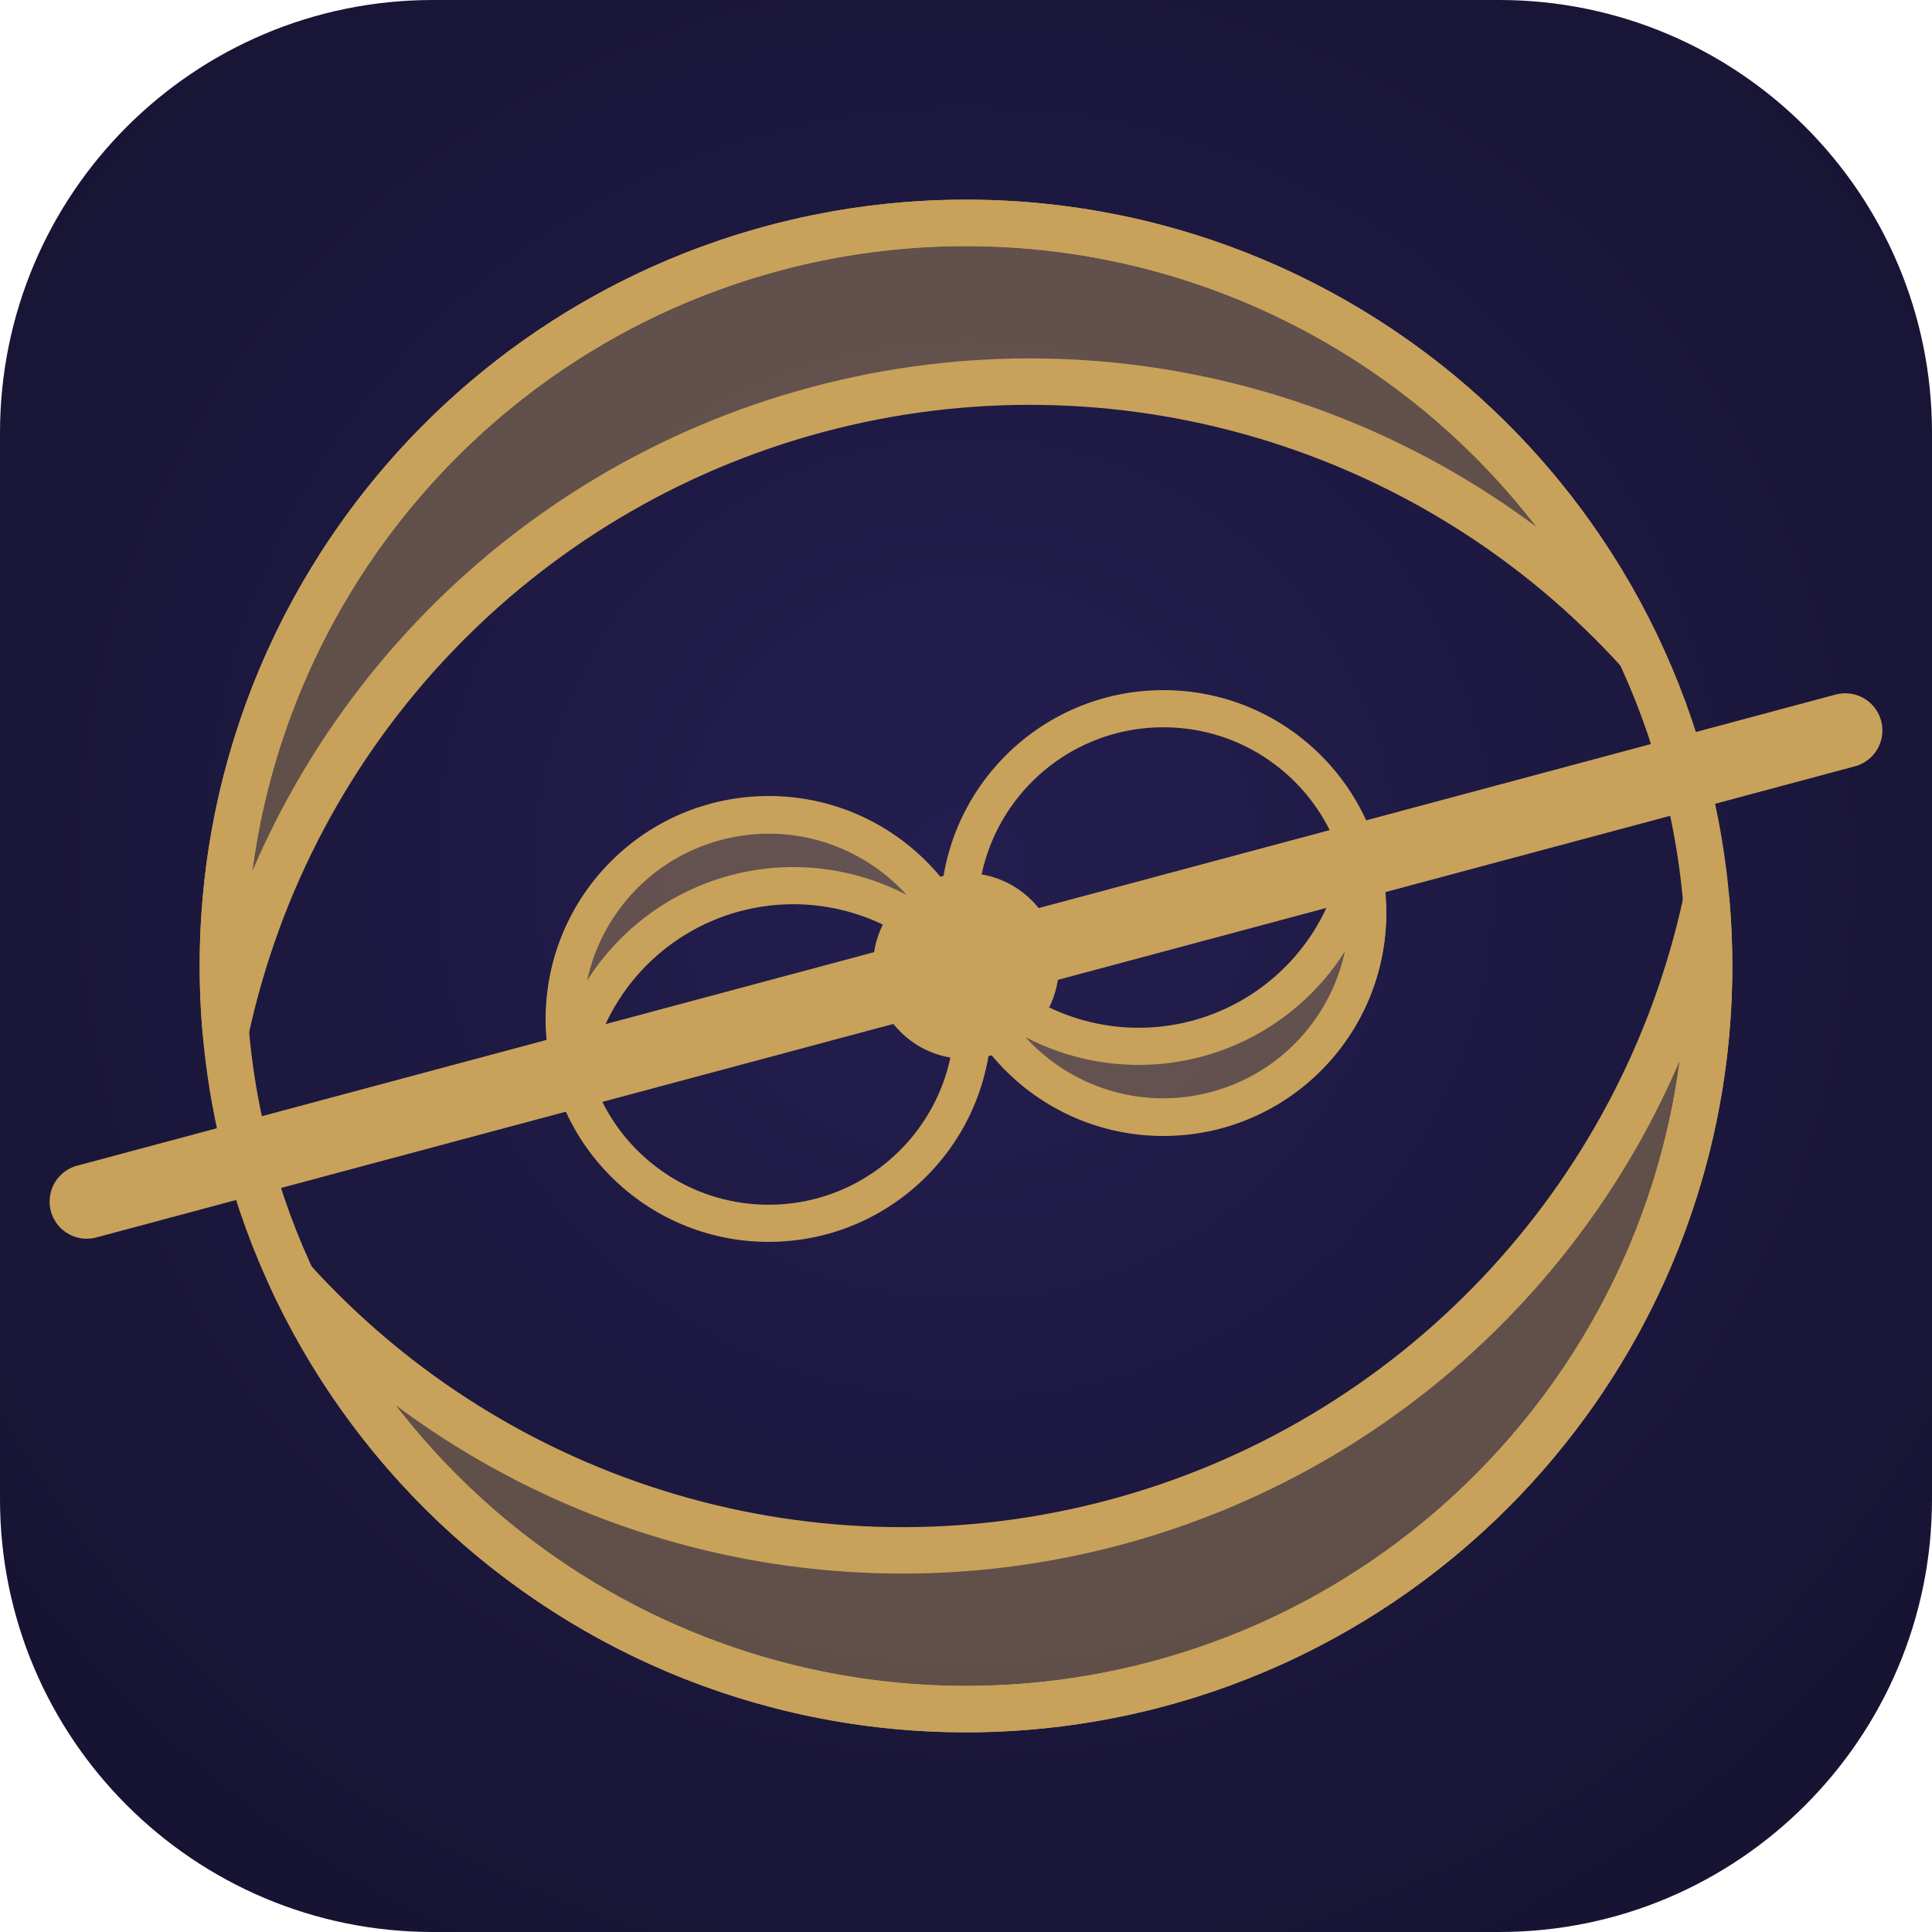
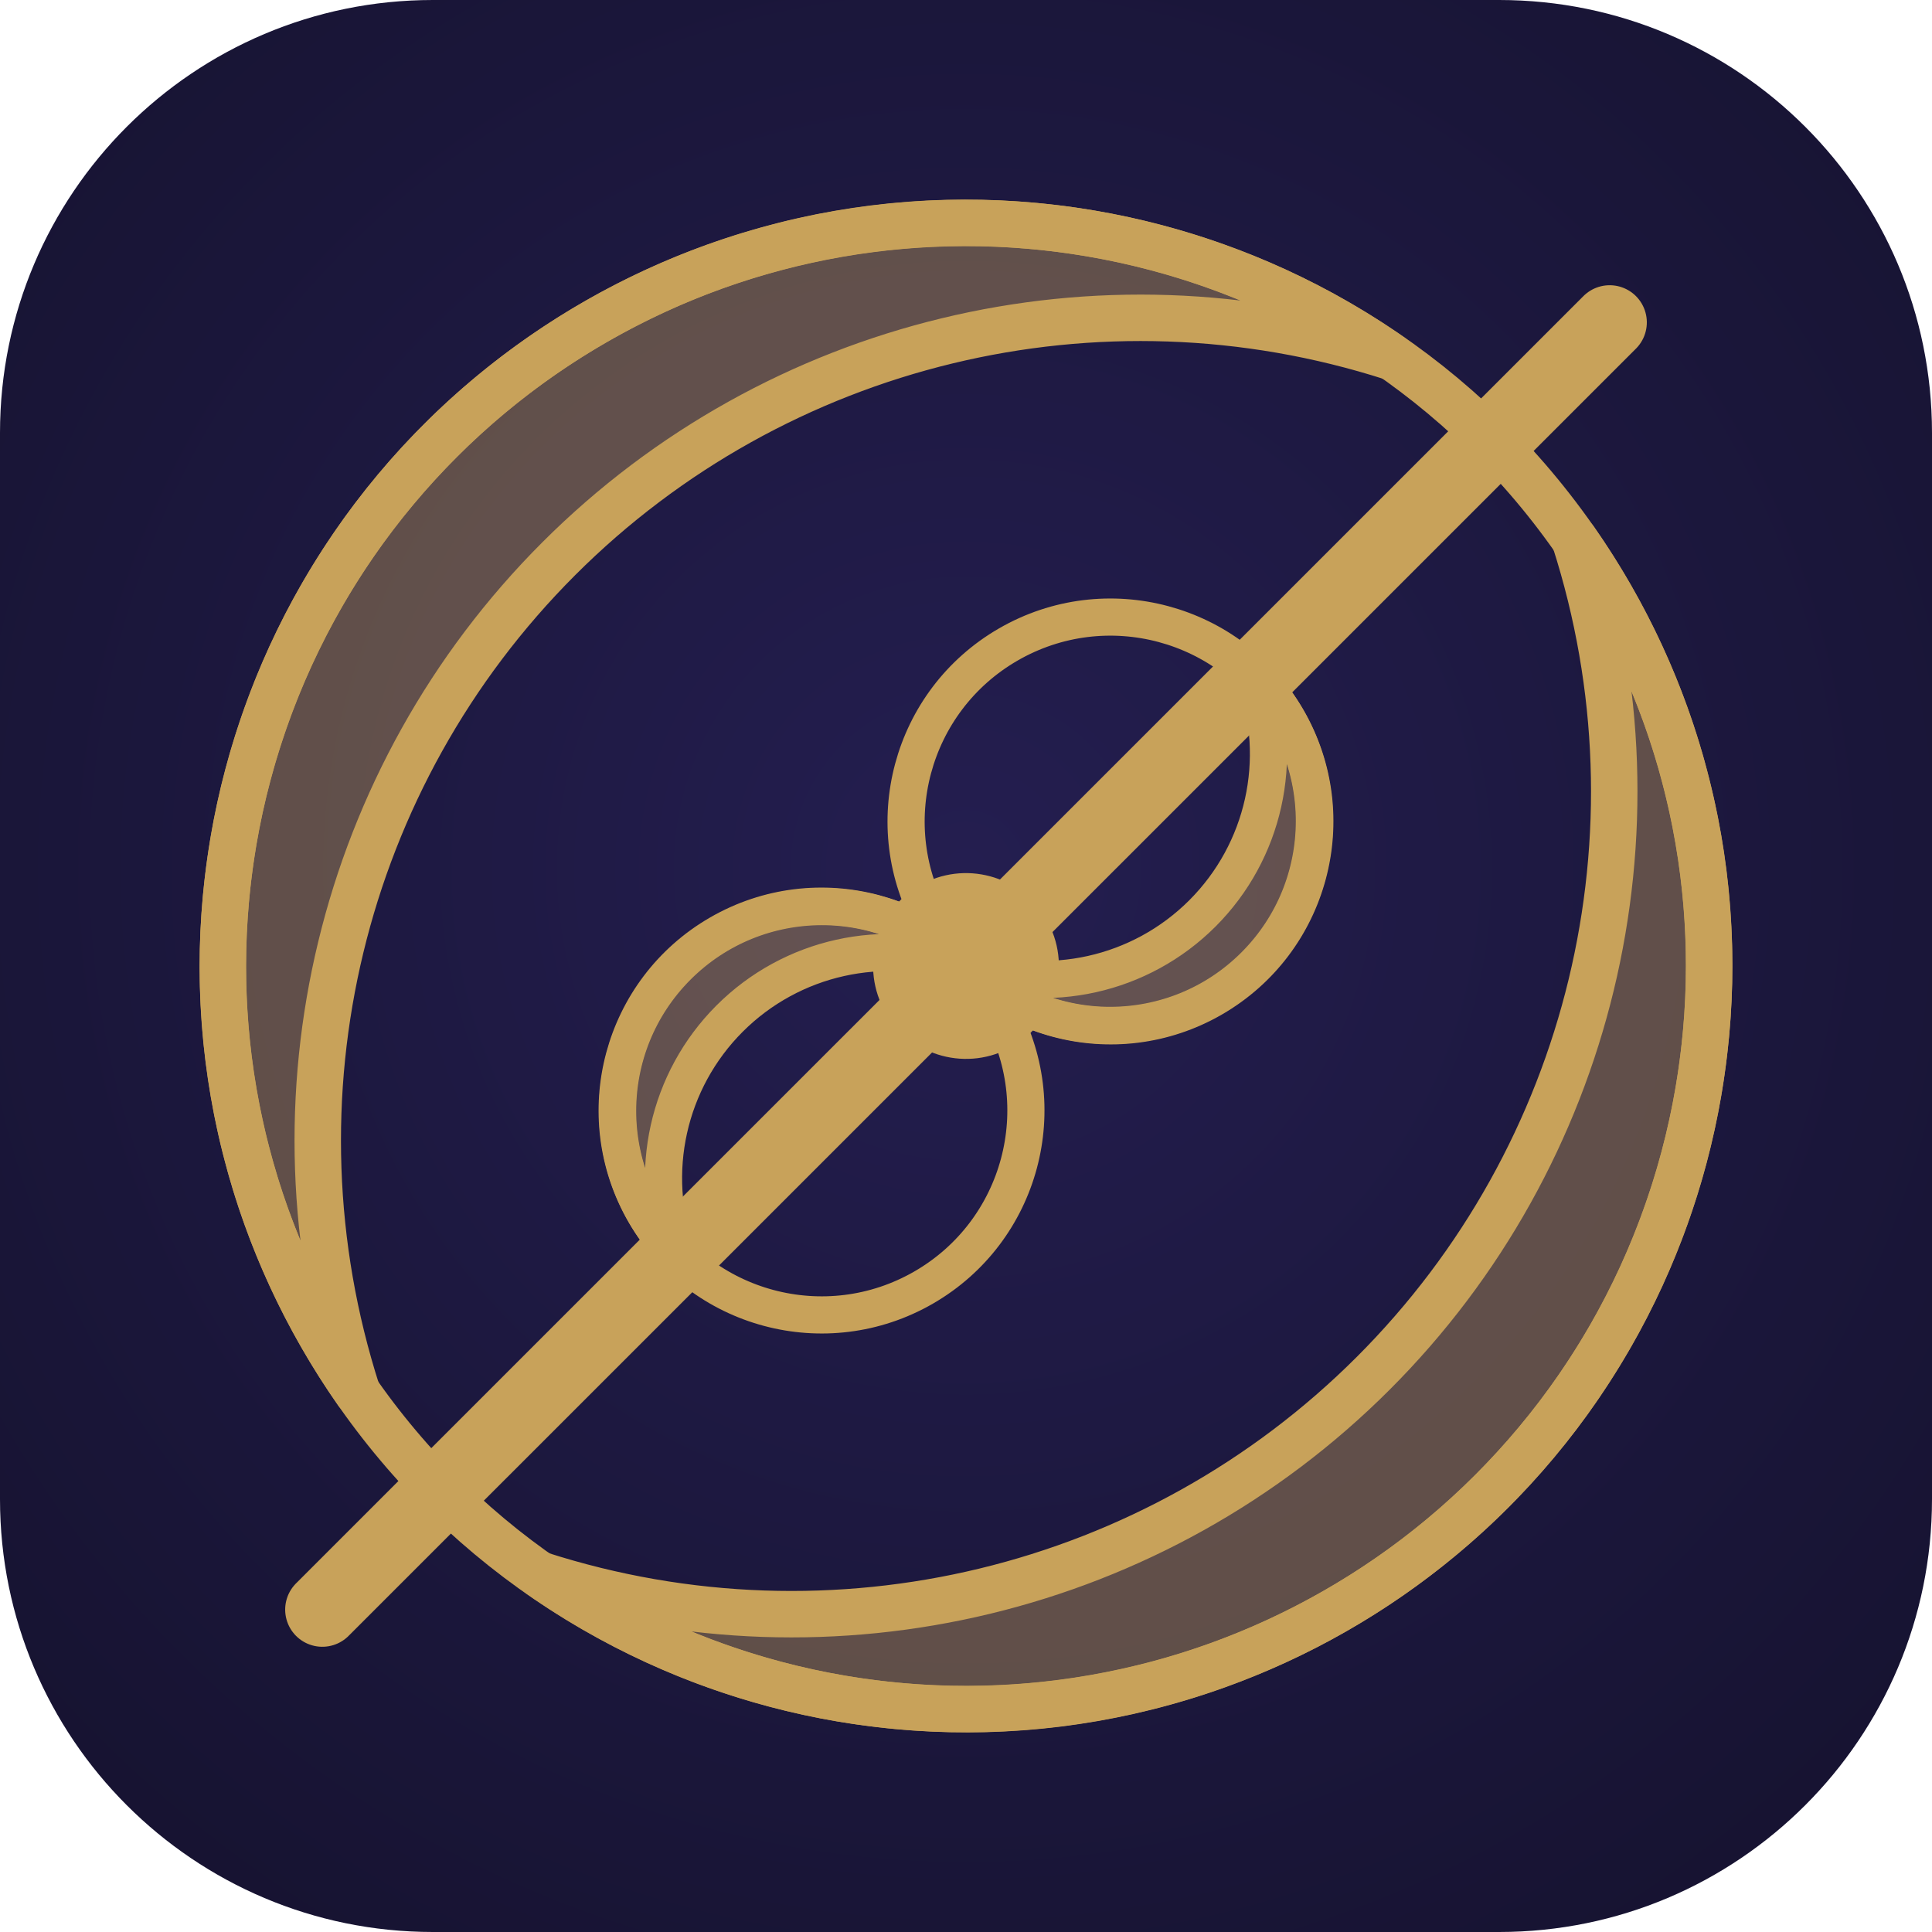
<svg xmlns="http://www.w3.org/2000/svg" viewBox="-4 -4 208 208" width="64" height="64">
  <defs>
    <radialGradient id="g" cx="0.5" cy="0.45" r="0.72">
      <stop offset="0" stop-color="#241E50" />
      <stop offset="1" stop-color="#15122E" />
    </radialGradient>
  </defs>
  <rect x="-4" y="-4" width="208" height="208" rx="46.6" fill="url(#g)" />
-   <circle cx="100" cy="100" r="80" fill="none" stroke="#C8A25A" stroke-width="5" />
-   <path d="M20.30 106.97 A80 80 0 0 1 172.50 66.19 A88.56 88.56 0 0 0 20.30 106.97 Z" fill="#C8A25A" fill-opacity="0.4" stroke="#C8A25A" stroke-width="5" stroke-linejoin="round" />
-   <path d="M20.30 106.97 A80 80 0 0 1 172.50 66.19 A88.56 88.56 0 0 0 20.30 106.97 Z" fill="#C8A25A" fill-opacity="0.4" stroke="#C8A25A" stroke-width="5" stroke-linejoin="round" transform="rotate(180 100 100)" />
-   <circle cx="78.75" cy="105.70" r="22" fill="none" stroke="#C8A25A" stroke-width="4" />
-   <circle cx="121.25" cy="94.30" r="22" fill="none" stroke="#C8A25A" stroke-width="4" />
-   <path d="M57.50 111.39 A22 22 0 0 1 100 100 A24.29 24.29 0 0 0 57.50 111.39 Z" fill="#C8A25A" fill-opacity="0.4" stroke="#C8A25A" stroke-width="4" stroke-linejoin="round" />
-   <path d="M57.50 111.39 A22 22 0 0 1 100 100 A24.29 24.29 0 0 0 57.50 111.39 Z" fill="#C8A25A" fill-opacity="0.4" stroke="#C8A25A" stroke-width="4" stroke-linejoin="round" transform="rotate(180 100 100)" />
-   <line x1="5.34" y1="125.36" x2="194.66" y2="74.64" stroke="#C8A25A" stroke-width="8" stroke-linecap="round" />
-   <circle cx="100" cy="100" r="10" fill="#C8A25A" />
+   <g transform="rotate(-30 100 100)">
+     <circle cx="100" cy="100" r="80" fill="none" stroke="#C8A25A" stroke-width="5" />
+     <path d="M20.30 106.97 A80 80 0 0 1 172.50 66.19 A88.56 88.56 0 0 0 20.30 106.97 Z" fill="#C8A25A" fill-opacity="0.4" stroke="#C8A25A" stroke-width="5" stroke-linejoin="round" />
+     <path d="M20.30 106.97 A80 80 0 0 1 172.50 66.19 A88.56 88.56 0 0 0 20.30 106.97 Z" fill="#C8A25A" fill-opacity="0.4" stroke="#C8A25A" stroke-width="5" stroke-linejoin="round" transform="rotate(180 100 100)" />
+     <circle cx="78.75" cy="105.70" r="22" fill="none" stroke="#C8A25A" stroke-width="4" />
+     <circle cx="121.25" cy="94.30" r="22" fill="none" stroke="#C8A25A" stroke-width="4" />
+     <path d="M57.50 111.39 A22 22 0 0 1 100 100 A24.29 24.29 0 0 0 57.50 111.39 Z" fill="#C8A25A" fill-opacity="0.4" stroke="#C8A25A" stroke-width="4" stroke-linejoin="round" />
+     <path d="M57.50 111.39 A22 22 0 0 1 100 100 A24.29 24.29 0 0 0 57.50 111.39 Z" fill="#C8A25A" fill-opacity="0.4" stroke="#C8A25A" stroke-width="4" stroke-linejoin="round" transform="rotate(180 100 100)" />
+     <line x1="5.34" y1="125.36" x2="194.66" y2="74.64" stroke="#C8A25A" stroke-width="8" stroke-linecap="round" />
+     <circle cx="100" cy="100" r="10" fill="#C8A25A" />
+   </g>
</svg>
